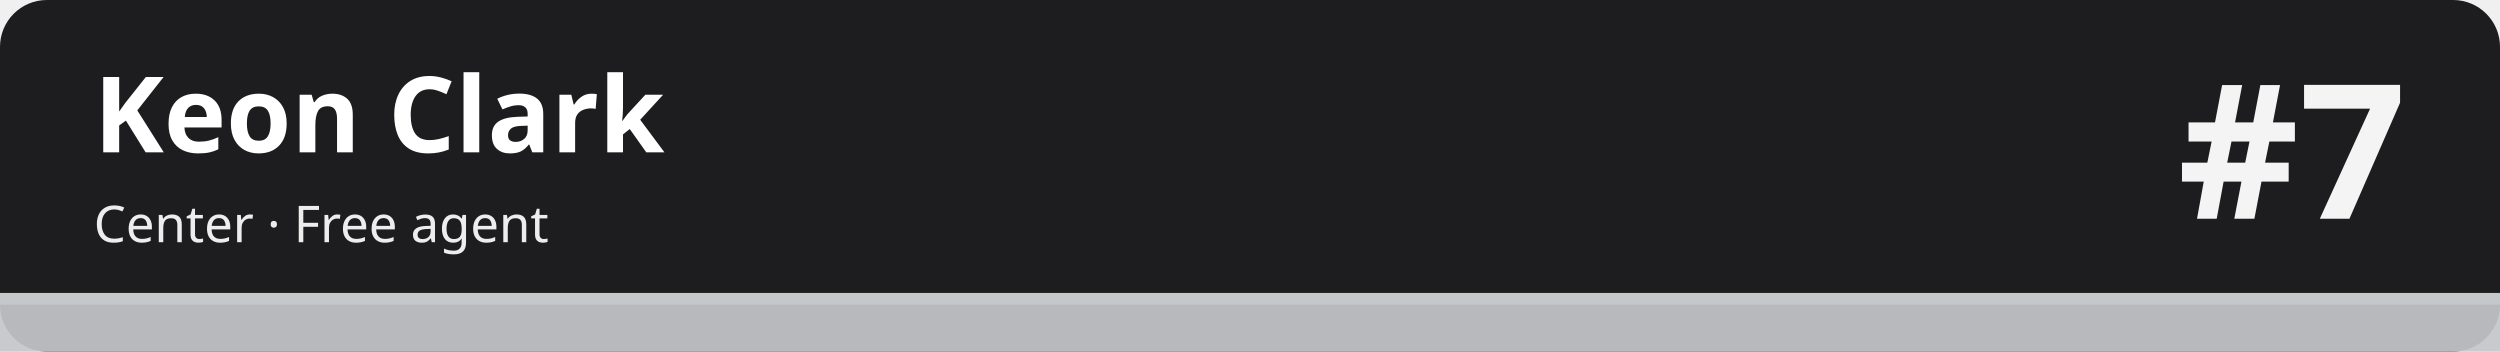
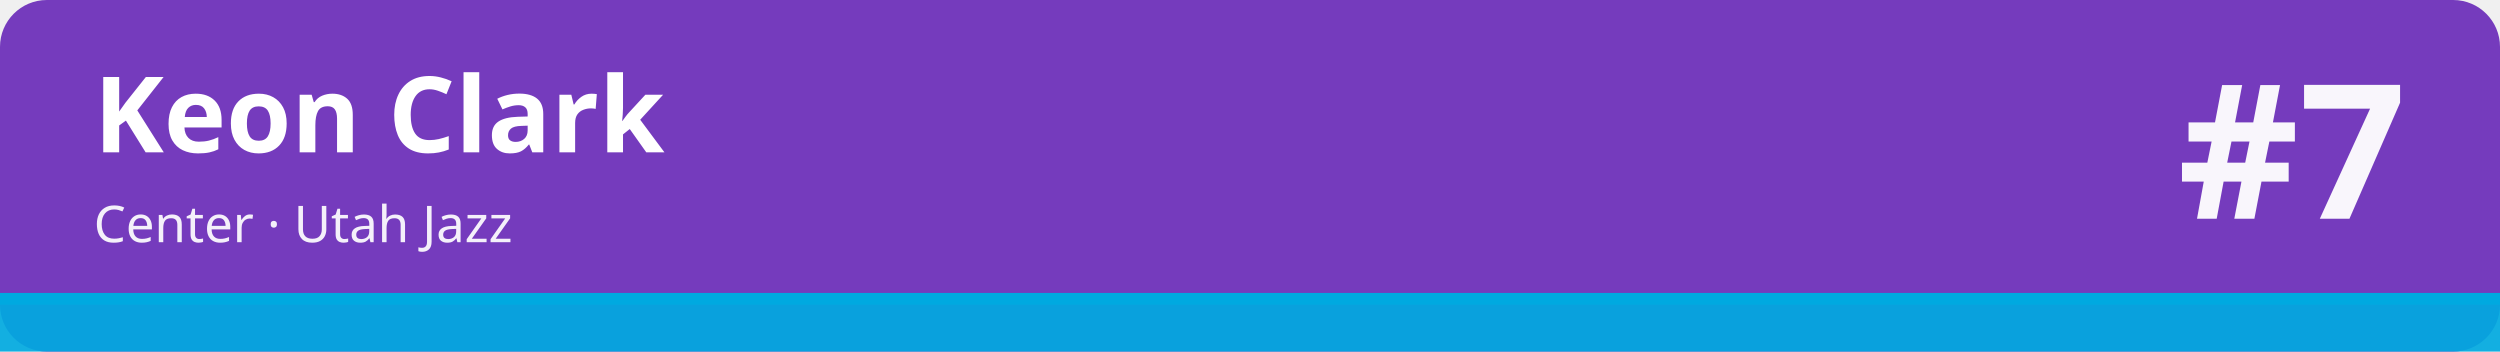
<svg xmlns="http://www.w3.org/2000/svg" width="1280" height="180" viewBox="0 0 1280 180" role="img" aria-labelledby="t d">
-   <rect width="1280" height="180" rx="24" fill="#1d1d1f" />
-   <rect x="0" y="150" width="1280" height="30" fill="#c5c7cb" fill-opacity=".92" />
-   <rect x="0" y="150" width="1280" height="6" fill="#c5c7cb" />
+   <rect width="1280" height="180" rx="24" fill="#753bbd" />
+   <rect x="0" y="150" width="1280" height="30" fill="#00a9e0" fill-opacity=".92" />
+   <rect x="0" y="150" width="1280" height="6" fill="#00a9e0" />
  <text x="48" y="78" font-family="sans-serif" font-size="54" font-weight="700" fill="#ffffff">Keon Clark</text>
-   <text x="48" y="124" font-family="sans-serif" font-size="26" fill="#ffffff" fill-opacity=".92">Center · Free agent</text>
+   <text x="48" y="124" font-family="sans-serif" font-size="26" fill="#ffffff" fill-opacity=".92">Center · Utah Jazz</text>
  <text x="1232" y="112" font-family="sans-serif" font-size="96" font-weight="800" fill="#ffffff" fill-opacity=".95" text-anchor="end">#7</text>
</svg>
